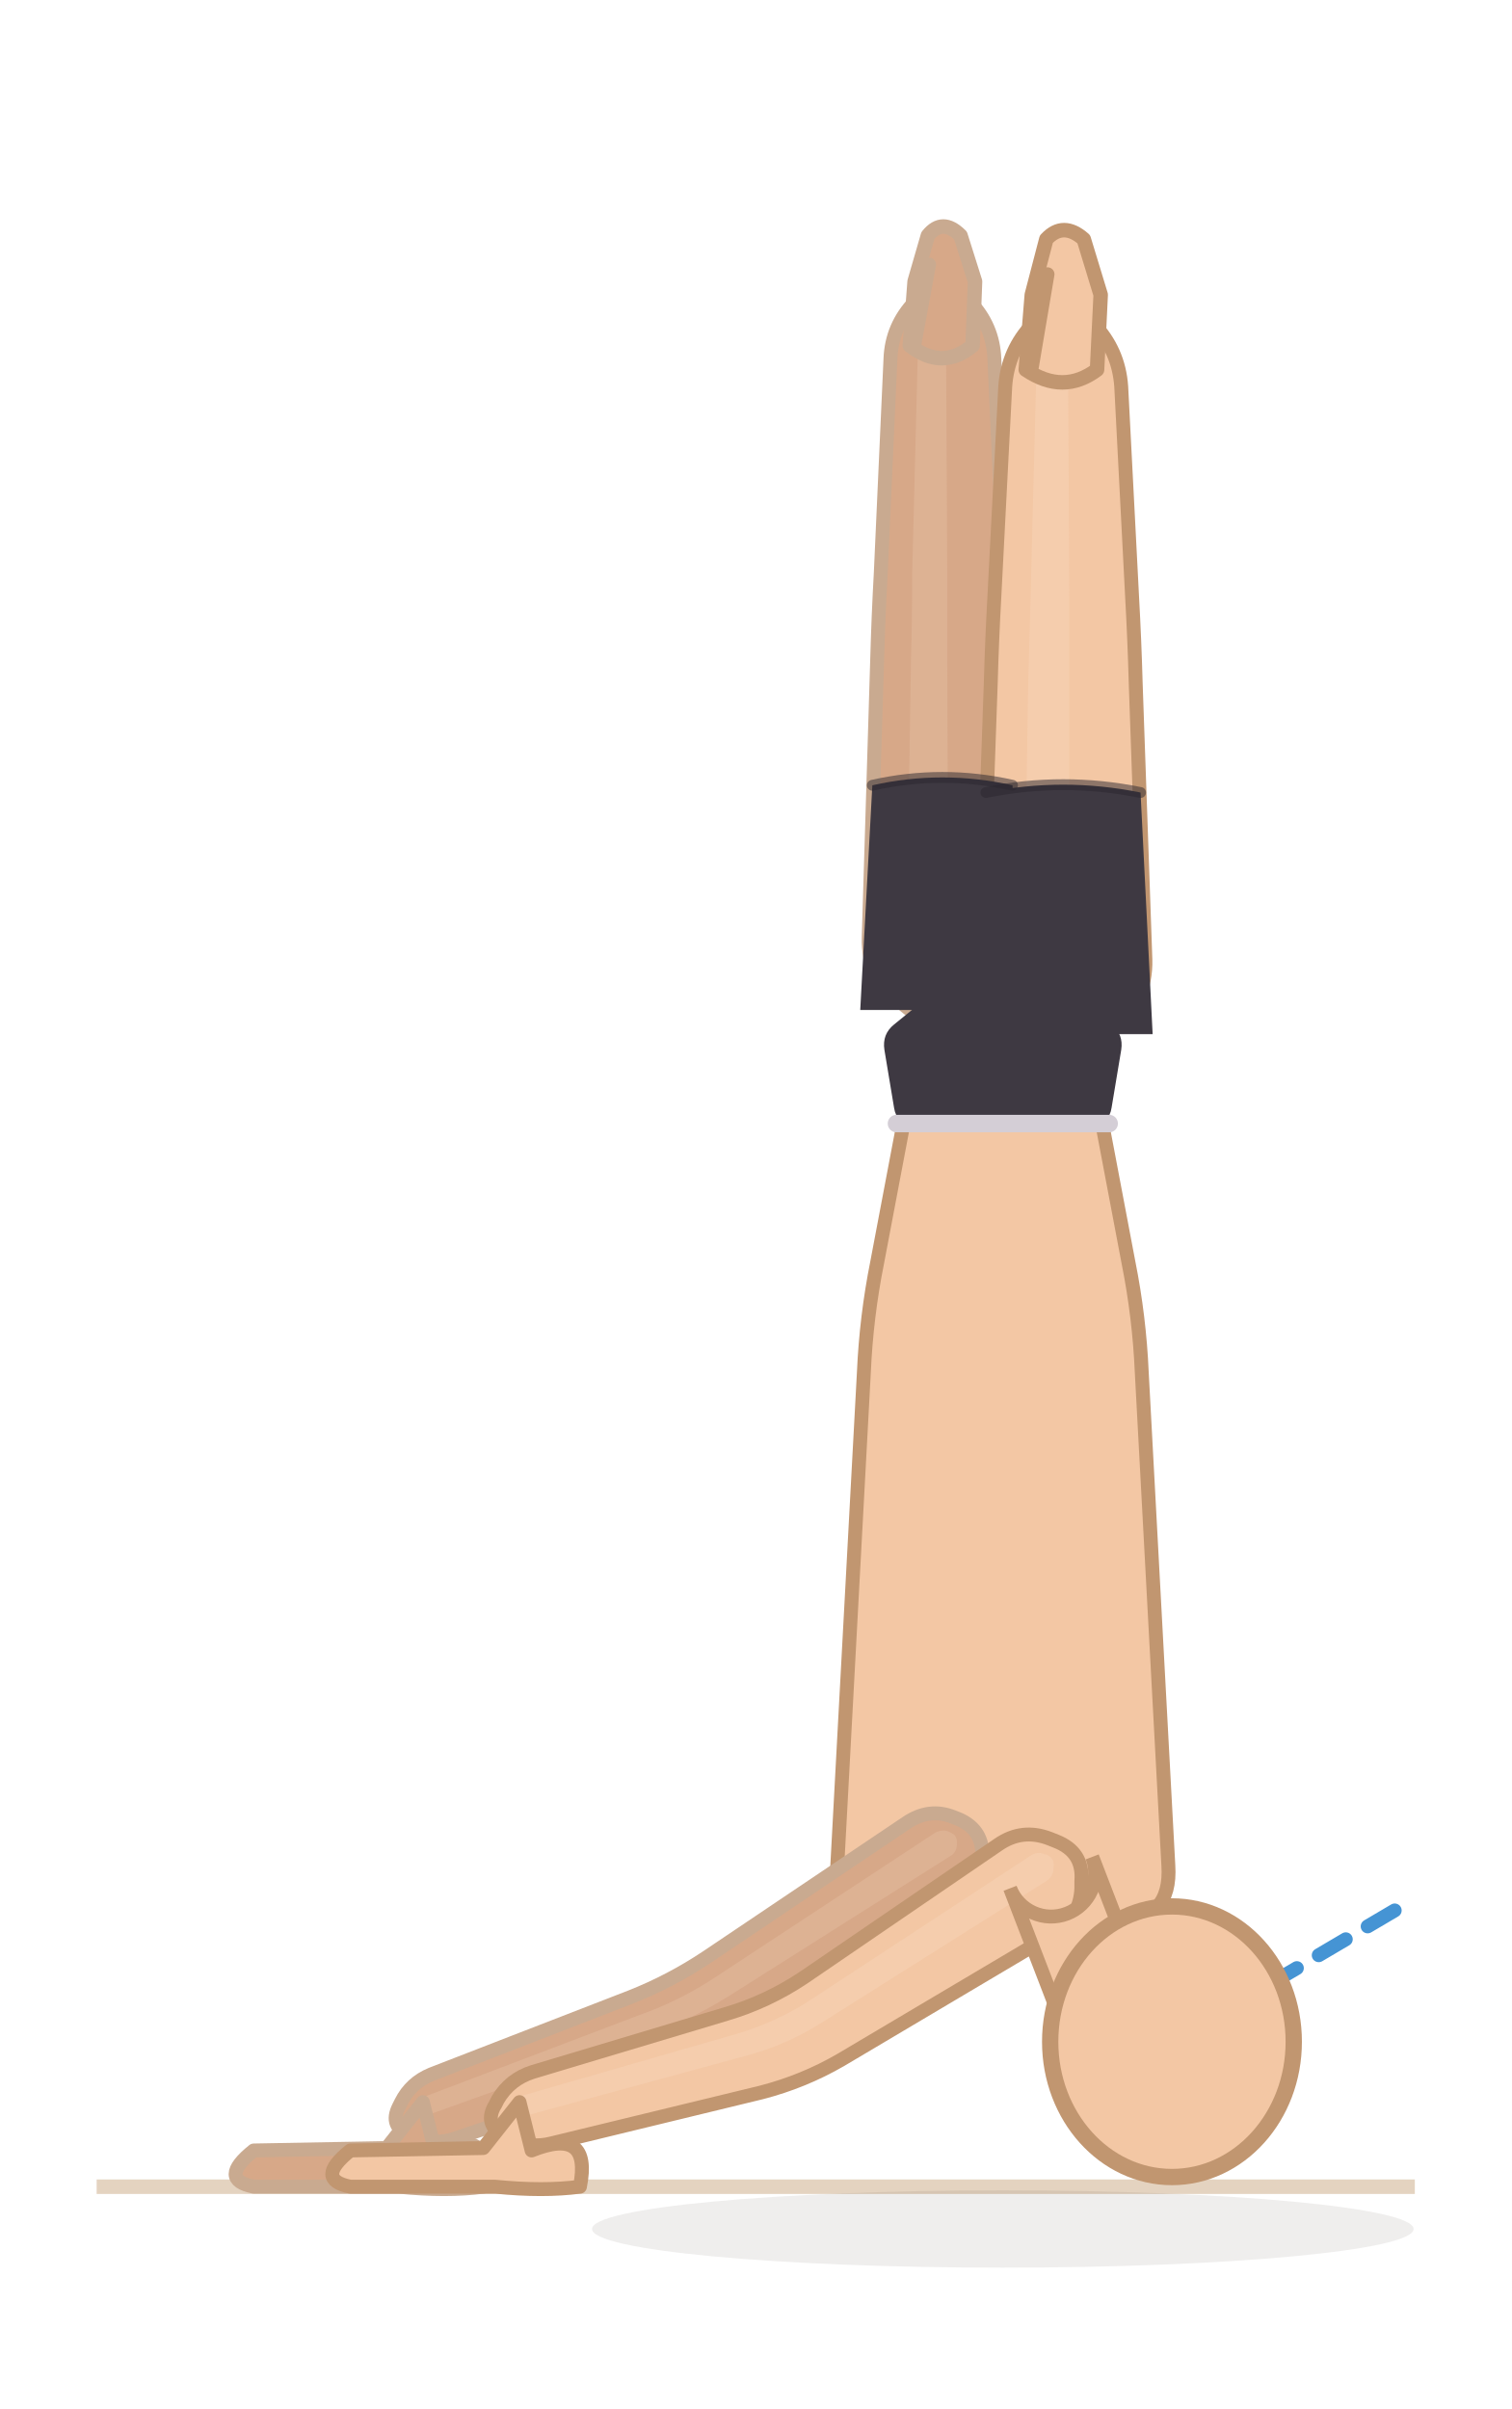
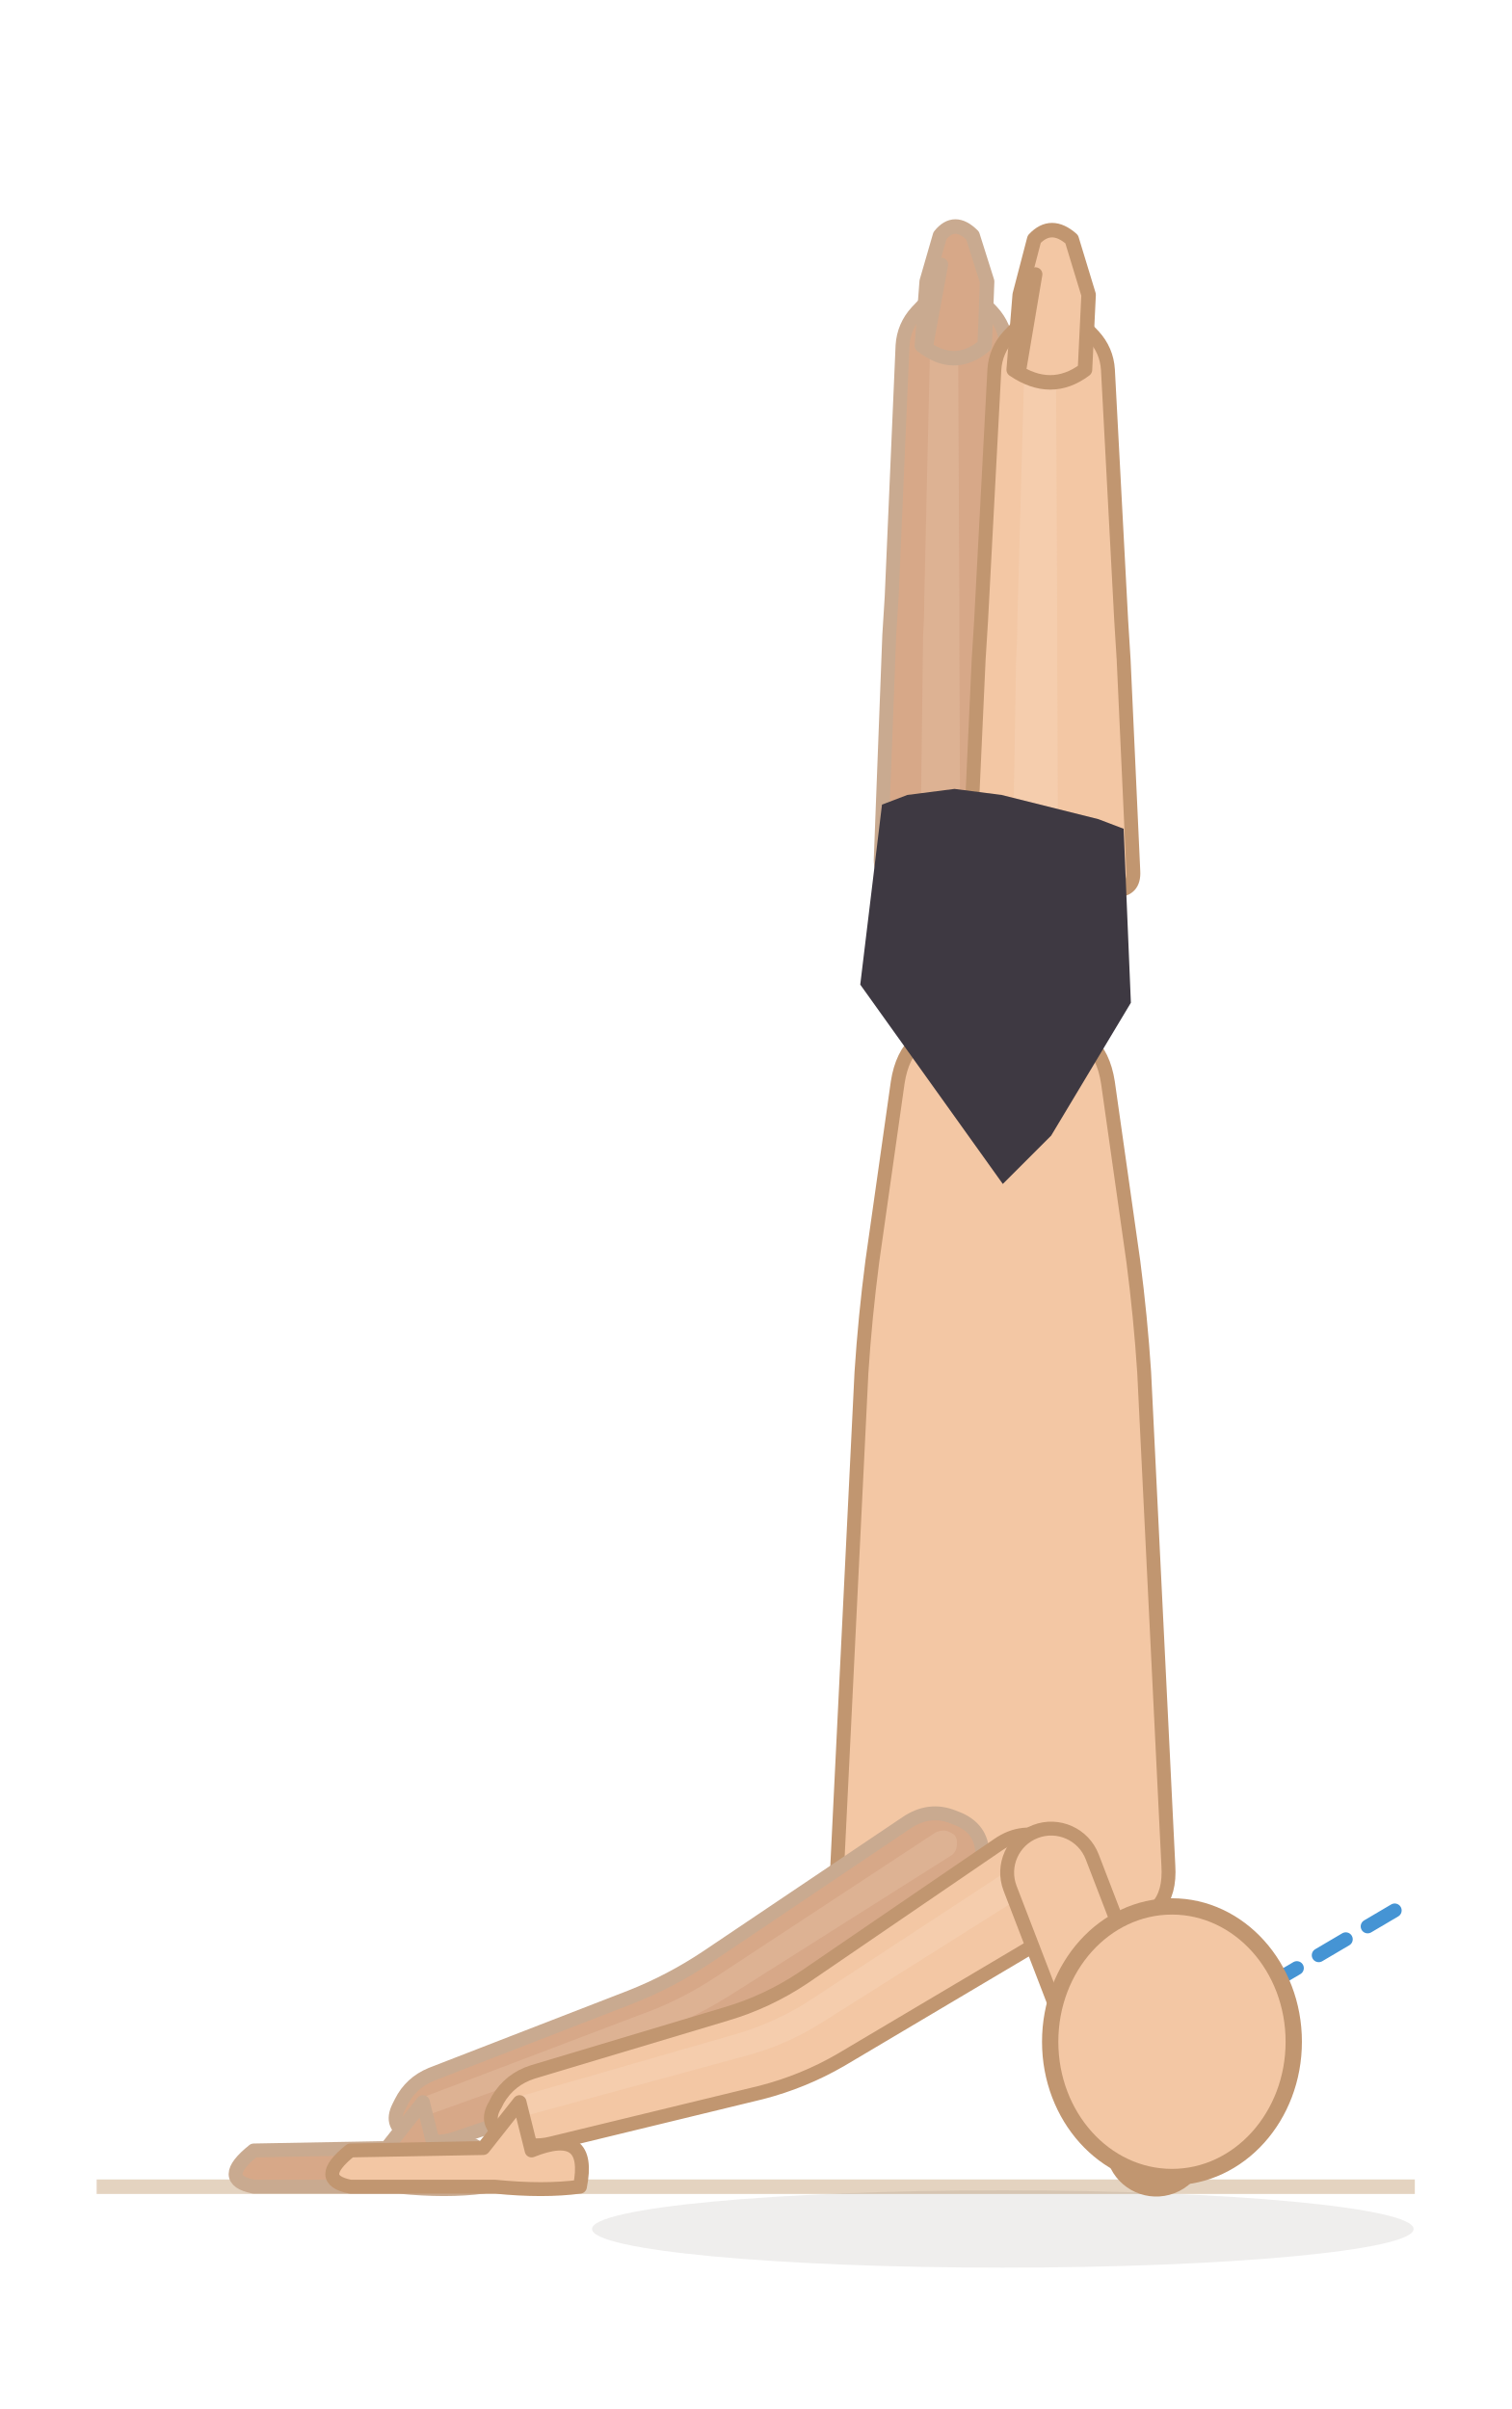
<svg xmlns="http://www.w3.org/2000/svg" viewBox="17 -13 125.1 199.4">
  <line x1="25" y1="168" x2="134.1" y2="168" stroke="#e4d3c0" stroke-width="1.2" />
  <ellipse cx="100" cy="171.5" rx="34" ry="3.2" fill="rgba(62,42,28,0.08)" />
-   <path d="M 101.1,64.6 L 100.4,41.6 Q 100.3,38 100.1,34.4 L 99.3,16.7 Q 99.2,14 97.3,12 L 96.9,11.6 Q 95,9.6 93.1,11.6 L 92.7,12 Q 90.8,14 90.7,16.7 L 89.9,34.4 Q 89.7,38 89.6,41.6 L 88.9,64.6 Q 88.8,68 91.6,70 L 92.2,70.5 Q 95,72.5 97.8,70.5 L 98.4,70 Q 101.2,68 101.1,64.6 Z" fill="#d7a888" stroke="#c9aa90" stroke-width="1.15" stroke-linejoin="round" />
-   <path d="M 95.5,67 L 95.4,41.6 Q 95.4,38 95.4,34.4 L 95.3,14.8 Q 95.3,14 94.8,13.5 L 94.7,13.3 Q 94.2,12.8 93.6,13.3 L 93.5,13.4 Q 93,14 93,14.8 L 92.5,34.4 Q 92.5,38 92.4,41.6 L 92,67 Q 92,68 92.8,68.6 L 93,68.7 Q 93.8,69.2 94.5,68.7 L 94.7,68.6 Q 95.5,68 95.5,67 Z" fill="#f3d4bc" opacity="0.22" />
-   <path d="M 97.5,15.6 Q 95,17.7 92.3,15.6 L 92.7,10.3 L 93.8,6.5 Q 95,5 96.5,6.5 L 97.7,10.3 Z" fill="#d7a888" stroke="#c9aa90" stroke-width="1.2" stroke-linejoin="round" />
-   <path d="M 92.7,15.4 L 93.9,8.9" fill="none" stroke="#c9aa90" stroke-width="1.15" stroke-linecap="round" />
-   <path d="M 111.8,66.4 L 111,43.6 Q 110.9,40 110.7,36.4 L 109.8,19 Q 109.6,16 107.5,13.8 L 107.1,13.3 Q 105,11.2 102.9,13.3 L 102.5,13.8 Q 100.4,16 100.2,19 L 99.3,36.4 Q 99.1,40 99,43.6 L 98.2,66.4 Q 98.1,70 101,72.1 L 102.1,72.9 Q 105,75 107.9,72.9 L 109,72.1 Q 111.9,70 111.8,66.4 Z" fill="#f3c7a4" stroke="#c19670" stroke-width="1.15" stroke-linejoin="round" />
-   <path d="M 105.5,68.9 L 105.5,43.6 Q 105.5,40 105.5,36.4 L 105.4,16.9 Q 105.4,16 104.8,15.4 L 104.7,15.3 Q 104.1,14.6 103.5,15.2 L 103.4,15.4 Q 102.8,16 102.8,16.8 L 102.3,36.4 Q 102.2,40 102.1,43.6 L 101.7,68.9 Q 101.7,70 102.6,70.6 L 102.7,70.8 Q 103.6,71.4 104.5,70.8 L 104.7,70.6 Q 105.6,70 105.5,68.9 Z" fill="#fbe3cf" opacity="0.22" />
-   <path d="M 107.8,17.6 Q 105,19.7 101.9,17.6 L 102.4,11.4 L 103.6,6.8 Q 105,5.3 106.7,6.8 L 108.1,11.4 Z" fill="#f3c7a4" stroke="#c19670" stroke-width="1.2" stroke-linejoin="round" />
-   <path d="M 102.4,17.4 L 103.7,9.7" fill="none" stroke="#c19670" stroke-width="1.15" stroke-linecap="round" />
-   <path d="M 90.6,146 L 109.4,146 Q 114,146 113.7,141.4 L 111.5,100.6 Q 111.3,96 110.4,91.5 L 106.8,72.5 Q 106,68 101.4,68 L 98.6,68 Q 94,68 93.2,72.5 L 89.6,91.5 Q 88.7,96 88.5,100.6 L 86.3,141.4 Q 86,146 90.6,146 Z" fill="#f3c7a4" stroke="#c19670" stroke-width="1.15" stroke-linejoin="round" />
+   <path d="M 102.1,58 L 101.4,39.6 Q 101.3,38 101.2,36.4 L 100.3,15.6 Q 100.2,14 99.1,12.8 L 97.1,10.7 Q 96,9.6 94.9,10.7 L 92.9,12.8 Q 91.8,14 91.7,15.6 L 90.8,36.4 Q 90.7,38 90.6,39.6 L 89.9,58 Q 89.8,59.6 91.4,59.6 L 100.6,59.6 Q 102.2,59.6 102.1,58 Z" fill="#d7a888" stroke="#c9aa90" stroke-width="1.15" stroke-linejoin="round" />
+   <path d="M 96.5,64.1 L 96.4,39.6 Q 96.4,38 96.4,36.4 L 96.3,14.8 Q 96.3,14 95.8,13.5 L 95.7,13.3 Q 95.2,12.8 94.6,13.3 L 94.5,13.4 Q 94,14 94,14.8 L 93.5,36.4 Q 93.5,38 93.4,39.6 L 93.1,64.1 Q 93,65.6 94.6,65.7 L 94.9,65.7 Q 96.5,65.7 96.5,64.1 Z" fill="#f3d4bc" opacity="0.22" />
+   <path d="M 98.5,15.6 Q 96,17.7 93.3,15.6 L 93.7,10.3 L 94.8,6.5 Q 96,5 97.5,6.5 L 98.7,10.3 Z" fill="#d7a888" stroke="#c9aa90" stroke-width="1.2" stroke-linejoin="round" />
+   <path d="M 93.7,15.4 L 94.9,8.9" fill="none" stroke="#c9aa90" stroke-width="1.15" stroke-linecap="round" />
+   <path d="M 110.8,59.1 L 110,41.6 Q 109.9,40 109.8,38.4 L 108.7,17.6 Q 108.6,16 107.5,14.8 L 105.1,12.3 Q 104,11.2 102.9,12.3 L 100.5,14.8 Q 99.4,16 99.3,17.6 L 98.2,38.4 Q 98.1,40 98,41.6 L 97.2,59.1 Q 97.1,60.7 98.7,60.7 L 109.3,60.7 Q 110.9,60.7 110.8,59.1 Z" fill="#f3c7a4" stroke="#c19670" stroke-width="1.15" stroke-linejoin="round" />
+   <path d="M 104.6,65.8 L 104.5,41.6 Q 104.5,40 104.5,38.4 L 104.4,16.9 Q 104.4,16 103.8,15.4 L 103.7,15.3 Q 103.1,14.6 102.5,15.2 L 102.4,15.4 Q 101.8,16 101.8,16.8 L 101.2,38.4 Q 101.2,40 101.1,41.6 L 100.7,65.8 Q 100.7,67.4 102.3,67.4 L 103,67.4 Q 104.6,67.4 104.6,65.8 Z" fill="#fbe3cf" opacity="0.22" />
+   <path d="M 106.8,17.6 Q 104,19.7 100.9,17.6 L 101.4,11.4 L 102.6,6.8 Q 104,5.3 105.7,6.8 L 107.1,11.4 Z" fill="#f3c7a4" stroke="#c19670" stroke-width="1.2" stroke-linejoin="round" />
+   <path d="M 101.4,17.4 L 102.7,9.7" fill="none" stroke="#c19670" stroke-width="1.15" stroke-linecap="round" />
+   <path d="M 90.6,146 L 109.4,146 Q 114,146 113.7,141.4 L 111.7,100.6 Q 111.4,96 110.8,91.4 L 108.7,76.6 Q 108,72 103.4,72 L 96.6,72 Q 92,72 91.3,76.6 L 89.2,91.4 Q 88.6,96 88.3,100.6 L 86.3,141.4 Q 86,146 90.6,146 Z" fill="#f3c7a4" stroke="#c19670" stroke-width="1.15" stroke-linejoin="round" />
  <g data-shorts="inline">
-     <path d="M 101.8,70.6 L 100.8,52 Q 95,50.7 89.2,52 L 88.2,70.6 Z" fill="#3e3942" />
-     <path d="M 92.5,80 L 107.5,80 Q 108.8,80 109,78.7 L 109.8,73.9 Q 110,72.6 109,71.8 L 104.7,68.3 Q 103.7,67.5 102.4,67.9 L 101.2,68.3 Q 100,68.8 98.8,68.3 L 97.6,67.9 Q 96.3,67.5 95.3,68.3 L 91,71.8 Q 90,72.6 90.2,73.9 L 91,78.7 Q 91.2,80 92.5,80 Z" fill="#3e3942" />
-     <path d="M 91.2,80 L 108.8,80" fill="none" stroke="#d4ced6" stroke-width="1.45" stroke-linecap="round" />
-     <path d="M 112.4,72.6 L 111.4,52.6 Q 105,51.3 98.6,52.6 L 97.6,72.6 Z" fill="#3e3942" />
-     <path d="M 100.8,52 Q 95,50.7 89.2,52" fill="none" stroke="#2a262e" stroke-width="0.9" stroke-linecap="round" opacity="0.5" />
-     <path d="M 111.4,52.6 Q 105,51.3 98.6,52.6" fill="none" stroke="#2a262e" stroke-width="0.9" stroke-linecap="round" opacity="0.5" />
+     <path d="M 88.2,68.5 L 90,53.6 L 92.1,52.8 L 96,52.3 L 99.9,52.8 L 107.9,54.8 L 110,55.6 L 110.1,58 L 110.5,67.6 L 110.6,70 L 104,81 L 100,85 Z" fill="#3e3942" fill-rule="nonzero" />
  </g>
  <path d="M 92,137.9 L 75.5,149 Q 72.5,151 69.2,152.3 L 52.7,158.7 Q 51,159.4 50.2,161 L 50,161.4 Q 49.2,163 50.9,163.7 L 51.3,163.9 Q 53,164.6 54.7,164 L 72.1,158.1 Q 75.5,157 78.5,155.1 L 96.2,144.5 Q 98.1,143.4 98.3,141.2 L 98.3,140.7 Q 98.4,138.5 96.4,137.6 L 95.9,137.4 Q 93.9,136.6 92,137.9 Z" fill="#d7a888" stroke="#c9aa90" stroke-width="1.15" stroke-linejoin="round" />
  <path d="M 94.4,138.7 L 76.3,150.6 Q 73.3,152.6 69.9,153.8 L 52,160.6 Q 51.5,160.7 51.3,161.2 L 51.3,161.3 Q 51,161.8 51.5,162 L 51.6,162 Q 52.1,162.2 52.6,162 L 70.7,155.5 Q 74.1,154.2 77.2,152.3 L 95.7,140.6 Q 96.2,140.3 96.2,139.6 L 96.2,139.5 Q 96.2,138.9 95.7,138.7 L 95.5,138.6 Q 95,138.4 94.4,138.7 Z" fill="#f3d4bc" opacity="0.22" />
  <path d="M 52,161 L 53,165 Q 58,163 57,168 Q 54,168.4 50,168 L 38,168 Q 35,167.4 38,165 L 49,164.8 L 52,161 Z" fill="#d7a888" stroke="#c9aa90" stroke-width="1.15" stroke-linejoin="round" />
  <path d="M 99.6,139.7 L 83.5,150.7 Q 80.5,152.7 77.1,153.7 L 61.1,158.5 Q 59.2,159.1 58.2,160.8 L 58,161.2 Q 57,162.8 58.7,163.8 L 59.1,164 Q 60.8,164.9 62.7,164.4 L 80,160.2 Q 83.5,159.3 86.6,157.5 L 104.3,147 Q 106.4,145.7 106.5,143.3 L 106.5,142.7 Q 106.7,140.3 104.4,139.4 L 103.9,139.2 Q 101.6,138.3 99.6,139.7 Z" fill="#f3c7a4" stroke="#c19670" stroke-width="1.15" stroke-linejoin="round" />
  <path d="M 102.3,140.6 L 84.3,152.4 Q 81.3,154.4 77.8,155.4 L 60.1,160.5 Q 59.6,160.6 59.3,161.1 L 59.3,161.2 Q 59,161.7 59.5,161.9 L 59.6,162 Q 60.1,162.2 60.6,162.1 L 78.6,157.2 Q 82.1,156.3 85.2,154.3 L 103.6,142.7 Q 104.2,142.3 104.2,141.6 L 104.2,141.5 Q 104.3,140.8 103.6,140.5 L 103.5,140.5 Q 102.9,140.2 102.3,140.6 Z" fill="#fbe3cf" opacity="0.22" />
  <path d="M 60,161 L 61,165 Q 66,163 65,168 Q 62,168.4 58,168 L 46,168 Q 43,167.4 46,165 L 57,164.8 L 60,161 Z" fill="#f3c7a4" stroke="#c19670" stroke-width="1.15" stroke-linejoin="round" />
  <line x1="114" y1="156" x2="133" y2="144.8" stroke="#2481cc" stroke-width="1.15" stroke-dasharray="2.6 2.1" stroke-linecap="round" opacity="0.85" />
-   <path d="M 100.6,143.3 L 109.3,165.9 A 3.6 3.6 0 0 1 116.1,163.3 L 107.4,140.7 A 3.6 3.6 0 0 1 100.6,143.3 Z" fill="#f3c7a4" stroke="#c19670" stroke-width="1.15" />
+   <path d="M 100.6,143.3 L 109.3,165.9 A 3.6 3.6 0 0 0 116.1,163.3 L 107.4,140.7 A 3.6 3.6 0 0 0 100.6,143.3 Z" fill="#f3c7a4" stroke="#c19670" stroke-width="1.15" />
  <ellipse cx="114" cy="156" rx="10.08" ry="11.2" fill="#f3c7a4" stroke="#c19670" stroke-width="1.35" />
</svg>
